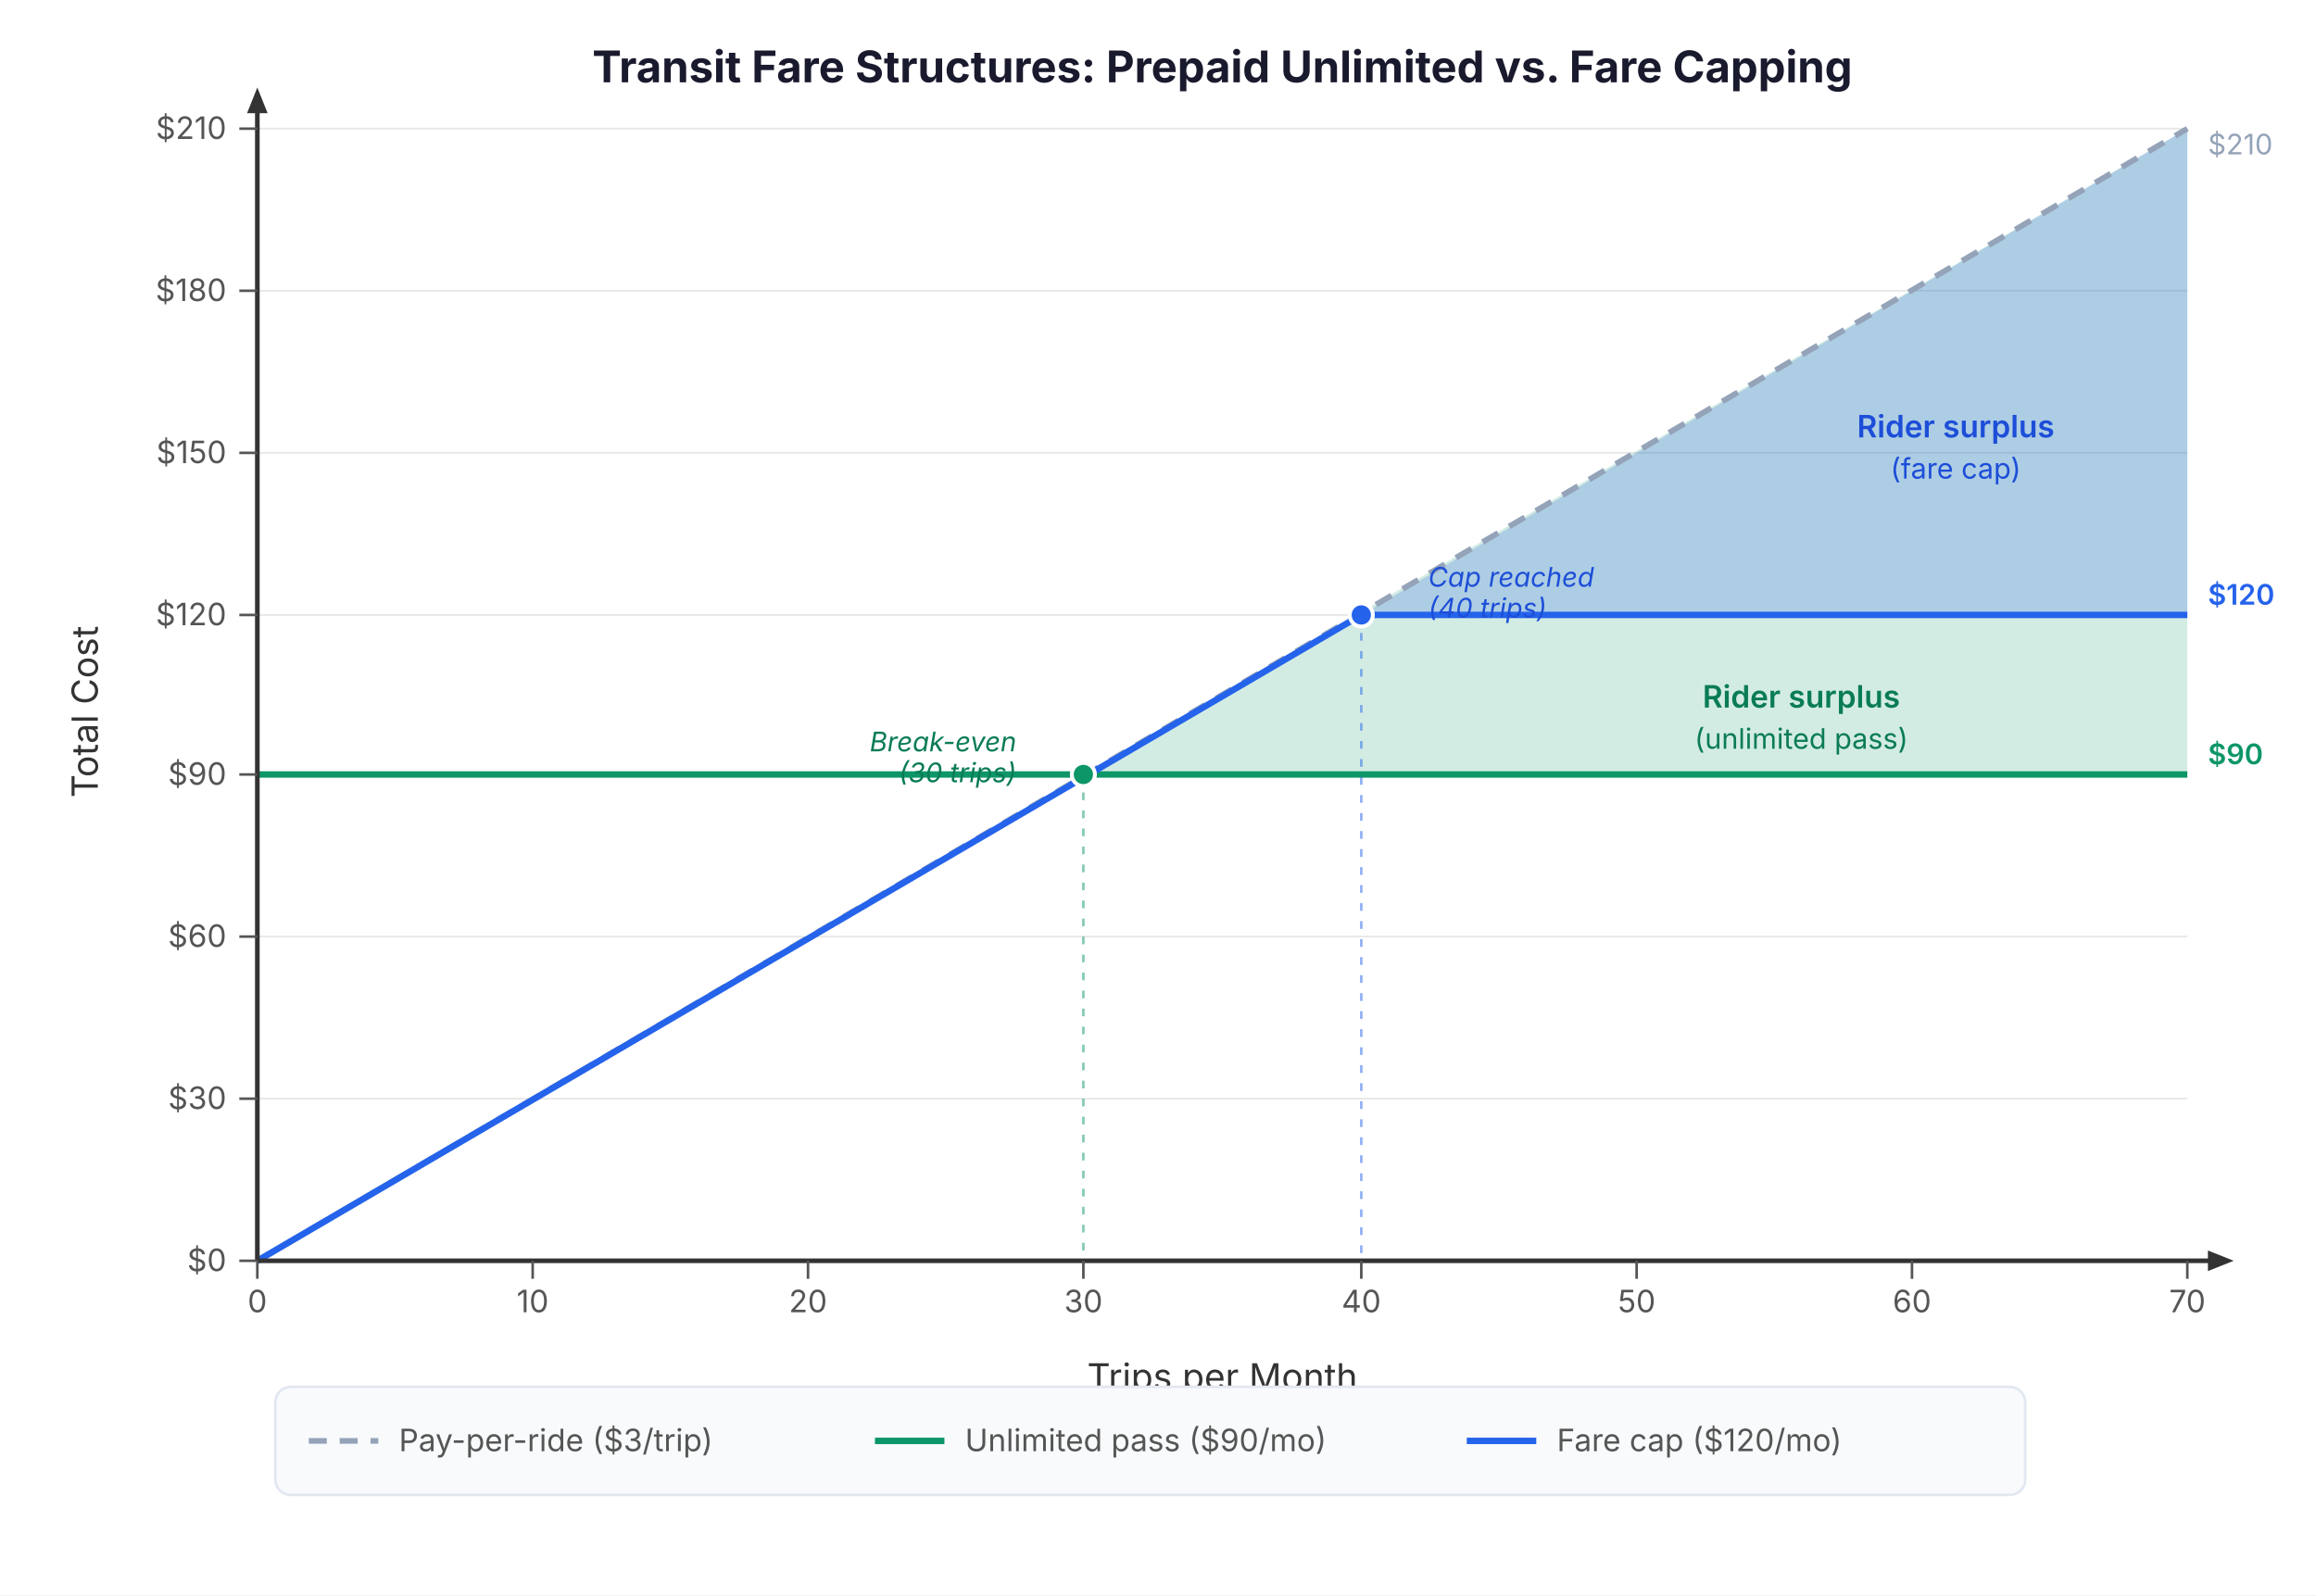
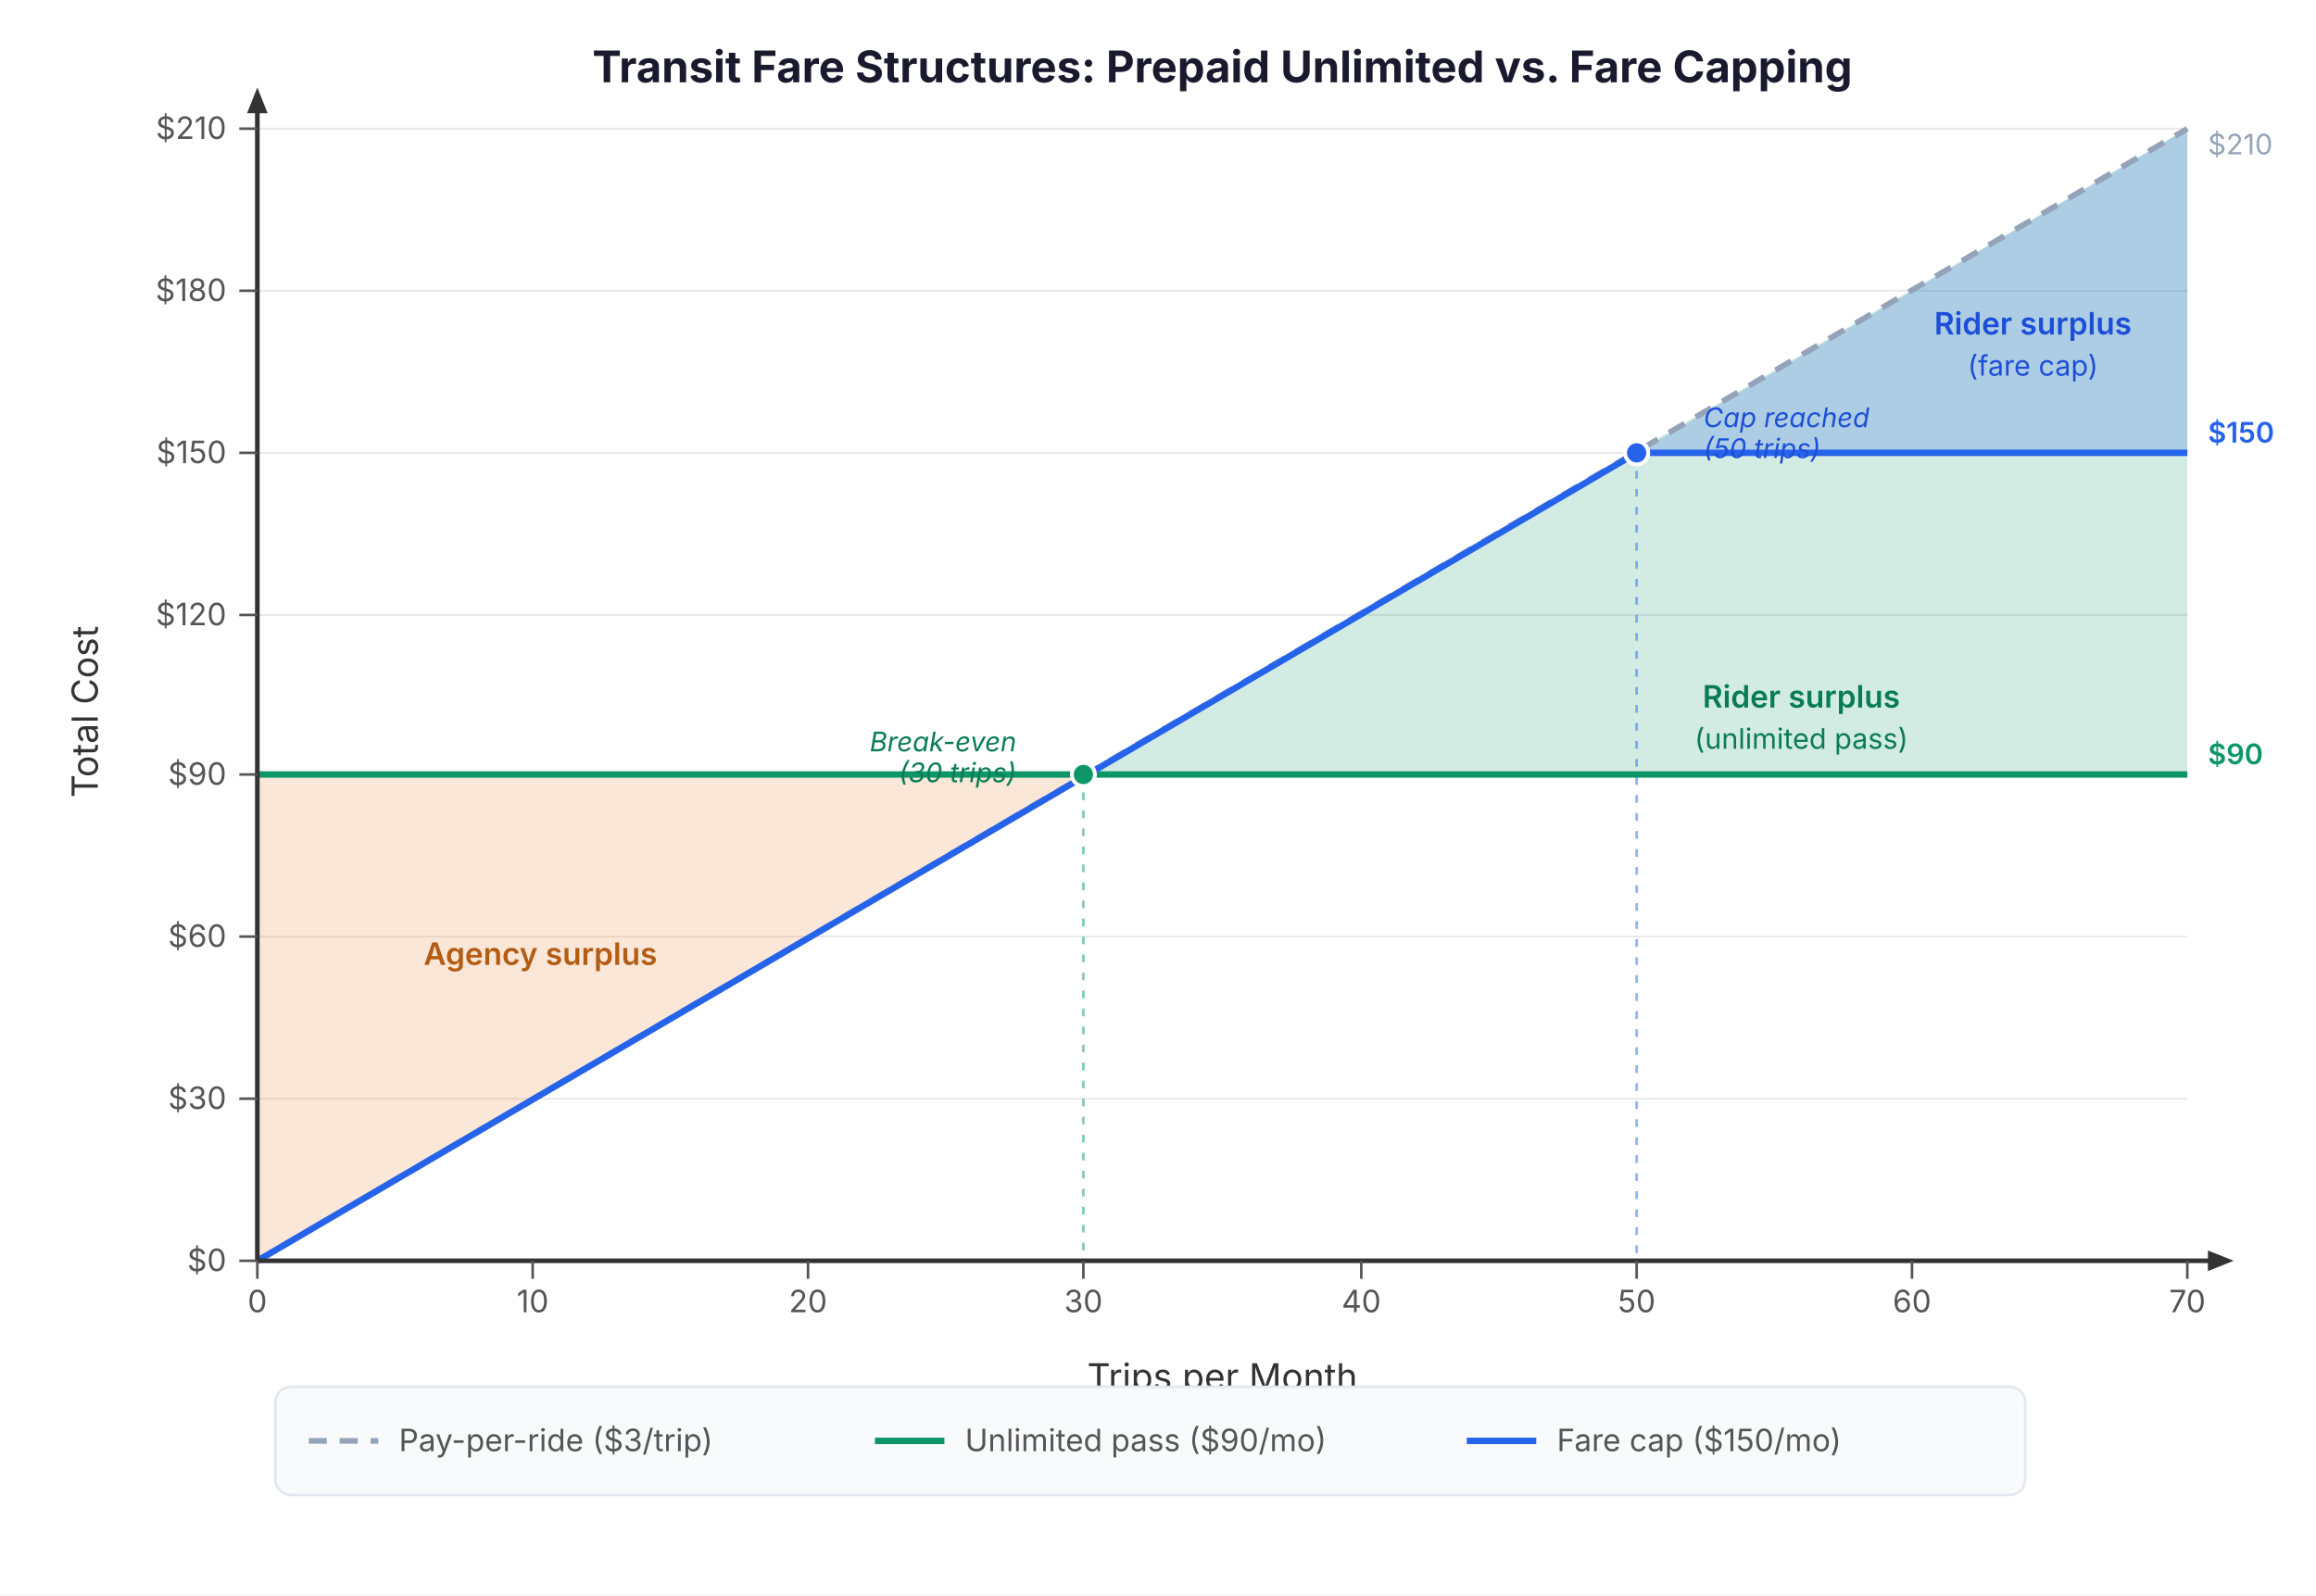
<svg xmlns="http://www.w3.org/2000/svg" viewBox="0 0 900 620" font-family="system-ui, -apple-system, 'Segoe UI', sans-serif">
  <rect width="900" height="620" fill="white" />
  <text x="475" y="32" text-anchor="middle" font-size="17" font-weight="bold" fill="#1a1a2e">
    Transit Fare Structures: Prepaid Unlimited vs. Fare Capping
  </text>
  <g stroke="#e8e8e8" stroke-width="0.7">
    <line x1="100" y1="427" x2="850" y2="427" />
    <line x1="100" y1="364" x2="850" y2="364" />
    <line x1="100" y1="301" x2="850" y2="301" />
    <line x1="100" y1="239" x2="850" y2="239" />
    <line x1="100" y1="176" x2="850" y2="176" />
    <line x1="100" y1="113" x2="850" y2="113" />
    <line x1="100" y1="50" x2="850" y2="50" />
  </g>
+   <polygon points="100,301 421,301 100,490" fill="#e67e22" fill-opacity="0.18" stroke="none" />
  <polygon points="421,301 850,50 850,301" fill="#0d9668" fill-opacity="0.18" stroke="none" />
-   <polygon points="529,239 850,50 850,239" fill="#2563eb" fill-opacity="0.22" stroke="none" />
+   <polygon points="636,176 850,50 850,176" fill="#2563eb" fill-opacity="0.22" stroke="none" />
  <line x1="100" y1="490" x2="850" y2="50" stroke="#94a3b8" stroke-width="2.2" stroke-dasharray="7,5" />
  <line x1="100" y1="301" x2="850" y2="301" stroke="#0d9668" stroke-width="2.5" />
-   <polyline points="100,490 529,239 850,239" fill="none" stroke="#2563eb" stroke-width="2.5" />
+   <polyline points="100,490 636,176 850,176" fill="none" stroke="#2563eb" stroke-width="2.5" />
  <circle cx="421" cy="301" r="4.5" fill="#0d9668" stroke="white" stroke-width="1.5" />
-   <circle cx="529" cy="239" r="4.5" fill="#2563eb" stroke="white" stroke-width="1.5" />
+   <circle cx="636" cy="176" r="4.5" fill="#2563eb" stroke="white" stroke-width="1.5" />
  <line x1="421" y1="301" x2="421" y2="490" stroke="#0d9668" stroke-width="1" stroke-dasharray="3,4" opacity="0.5" />
-   <line x1="529" y1="239" x2="529" y2="490" stroke="#2563eb" stroke-width="1" stroke-dasharray="3,4" opacity="0.5" />
+   <line x1="636" y1="176" x2="636" y2="490" stroke="#2563eb" stroke-width="1" stroke-dasharray="3,4" opacity="0.5" />
  <line x1="100" y1="490" x2="860" y2="490" stroke="#333" stroke-width="1.8" />
  <line x1="100" y1="490" x2="100" y2="42" stroke="#333" stroke-width="1.8" />
  <polygon points="858,486 858,494 868,490" fill="#333" />
  <polygon points="96,44 104,44 100,34" fill="#333" />
  <g font-size="12" fill="#555" text-anchor="middle">
    <line x1="100" y1="490" x2="100" y2="497" stroke="#555" stroke-width="1" />
    <text x="100" y="510">0</text>
    <line x1="207" y1="490" x2="207" y2="497" stroke="#555" stroke-width="1" />
    <text x="207" y="510">10</text>
    <line x1="314" y1="490" x2="314" y2="497" stroke="#555" stroke-width="1" />
    <text x="314" y="510">20</text>
    <line x1="421" y1="490" x2="421" y2="497" stroke="#555" stroke-width="1" />
    <text x="421" y="510">30</text>
    <line x1="529" y1="490" x2="529" y2="497" stroke="#555" stroke-width="1" />
    <text x="529" y="510">40</text>
    <line x1="636" y1="490" x2="636" y2="497" stroke="#555" stroke-width="1" />
    <text x="636" y="510">50</text>
    <line x1="743" y1="490" x2="743" y2="497" stroke="#555" stroke-width="1" />
    <text x="743" y="510">60</text>
    <line x1="850" y1="490" x2="850" y2="497" stroke="#555" stroke-width="1" />
    <text x="850" y="510">70</text>
  </g>
  <text x="475" y="540" text-anchor="middle" font-size="14" fill="#333">
    Trips per Month
  </text>
  <g font-size="12" fill="#555" text-anchor="end">
    <line x1="93" y1="490" x2="100" y2="490" stroke="#555" stroke-width="1" />
    <text x="88" y="494">$0</text>
    <line x1="93" y1="427" x2="100" y2="427" stroke="#555" stroke-width="1" />
    <text x="88" y="431">$30</text>
    <line x1="93" y1="364" x2="100" y2="364" stroke="#555" stroke-width="1" />
    <text x="88" y="368">$60</text>
    <line x1="93" y1="301" x2="100" y2="301" stroke="#555" stroke-width="1" />
    <text x="88" y="305">$90</text>
    <line x1="93" y1="239" x2="100" y2="239" stroke="#555" stroke-width="1" />
    <text x="88" y="243">$120</text>
    <line x1="93" y1="176" x2="100" y2="176" stroke="#555" stroke-width="1" />
    <text x="88" y="180">$150</text>
    <line x1="93" y1="113" x2="100" y2="113" stroke="#555" stroke-width="1" />
    <text x="88" y="117">$180</text>
    <line x1="93" y1="50" x2="100" y2="50" stroke="#555" stroke-width="1" />
    <text x="88" y="54">$210</text>
  </g>
  <text x="0" y="0" font-size="14" fill="#333" transform="translate(38,310) rotate(-90)">
    Total Cost
  </text>
+   <text x="210" y="375" text-anchor="middle" font-size="12" font-weight="600" fill="#b35c13">
+     Agency surplus
+   </text>
  <text x="700" y="275" text-anchor="middle" font-size="12" font-weight="600" fill="#0a7c55">
    Rider surplus
  </text>
  <text x="700" y="291" text-anchor="middle" font-size="11" fill="#0a7c55">
    (unlimited pass)
  </text>
-   <text x="760" y="170" text-anchor="middle" font-size="12" font-weight="600" fill="#1d4ed8">
+   <text x="790" y="130" text-anchor="middle" font-size="12" font-weight="600" fill="#1d4ed8">
    Rider surplus
  </text>
-   <text x="760" y="186" text-anchor="middle" font-size="11" fill="#1d4ed8">
+   <text x="790" y="146" text-anchor="middle" font-size="11" fill="#1d4ed8">
    (fare cap)
  </text>
  <text x="395" y="292" text-anchor="end" font-size="10.5" fill="#0a7c55" font-style="italic">
    Break-even
  </text>
  <text x="395" y="304" text-anchor="end" font-size="10.5" fill="#0a7c55" font-style="italic">
    (30 trips)
  </text>
-   <text x="555" y="228" text-anchor="start" font-size="10.5" fill="#1d4ed8" font-style="italic">
+   <text x="662" y="166" text-anchor="start" font-size="10.5" fill="#1d4ed8" font-style="italic">
    Cap reached
  </text>
-   <text x="555" y="240" text-anchor="start" font-size="10.5" fill="#1d4ed8" font-style="italic">
-     (40 trips)
+   <text x="662" y="178" text-anchor="start" font-size="10.5" fill="#1d4ed8" font-style="italic">
+     (50 trips)
  </text>
  <text x="858" y="297" font-size="11" fill="#0d9668" font-weight="600">$90</text>
-   <text x="858" y="235" font-size="11" fill="#2563eb" font-weight="600">$120</text>
+   <text x="858" y="172" font-size="11" fill="#2563eb" font-weight="600">$150</text>
  <text x="858" y="60" font-size="11" fill="#94a3b8">$210</text>
  <g transform="translate(115,555)">
    <rect x="-8" y="-16" width="680" height="42" rx="6" fill="#f8fafc" stroke="#e2e8f0" stroke-width="1" />
    <line x1="5" y1="5" x2="32" y2="5" stroke="#94a3b8" stroke-width="2.2" stroke-dasharray="7,5" />
    <text x="40" y="9" font-size="12" fill="#555">Pay-per-ride ($3/trip)</text>
    <line x1="225" y1="5" x2="252" y2="5" stroke="#0d9668" stroke-width="2.5" />
    <text x="260" y="9" font-size="12" fill="#555">Unlimited pass ($90/mo)</text>
    <line x1="455" y1="5" x2="482" y2="5" stroke="#2563eb" stroke-width="2.5" />
-     <text x="490" y="9" font-size="12" fill="#555">Fare cap ($120/mo)</text>
+     <text x="490" y="9" font-size="12" fill="#555">Fare cap ($150/mo)</text>
  </g>
</svg>
